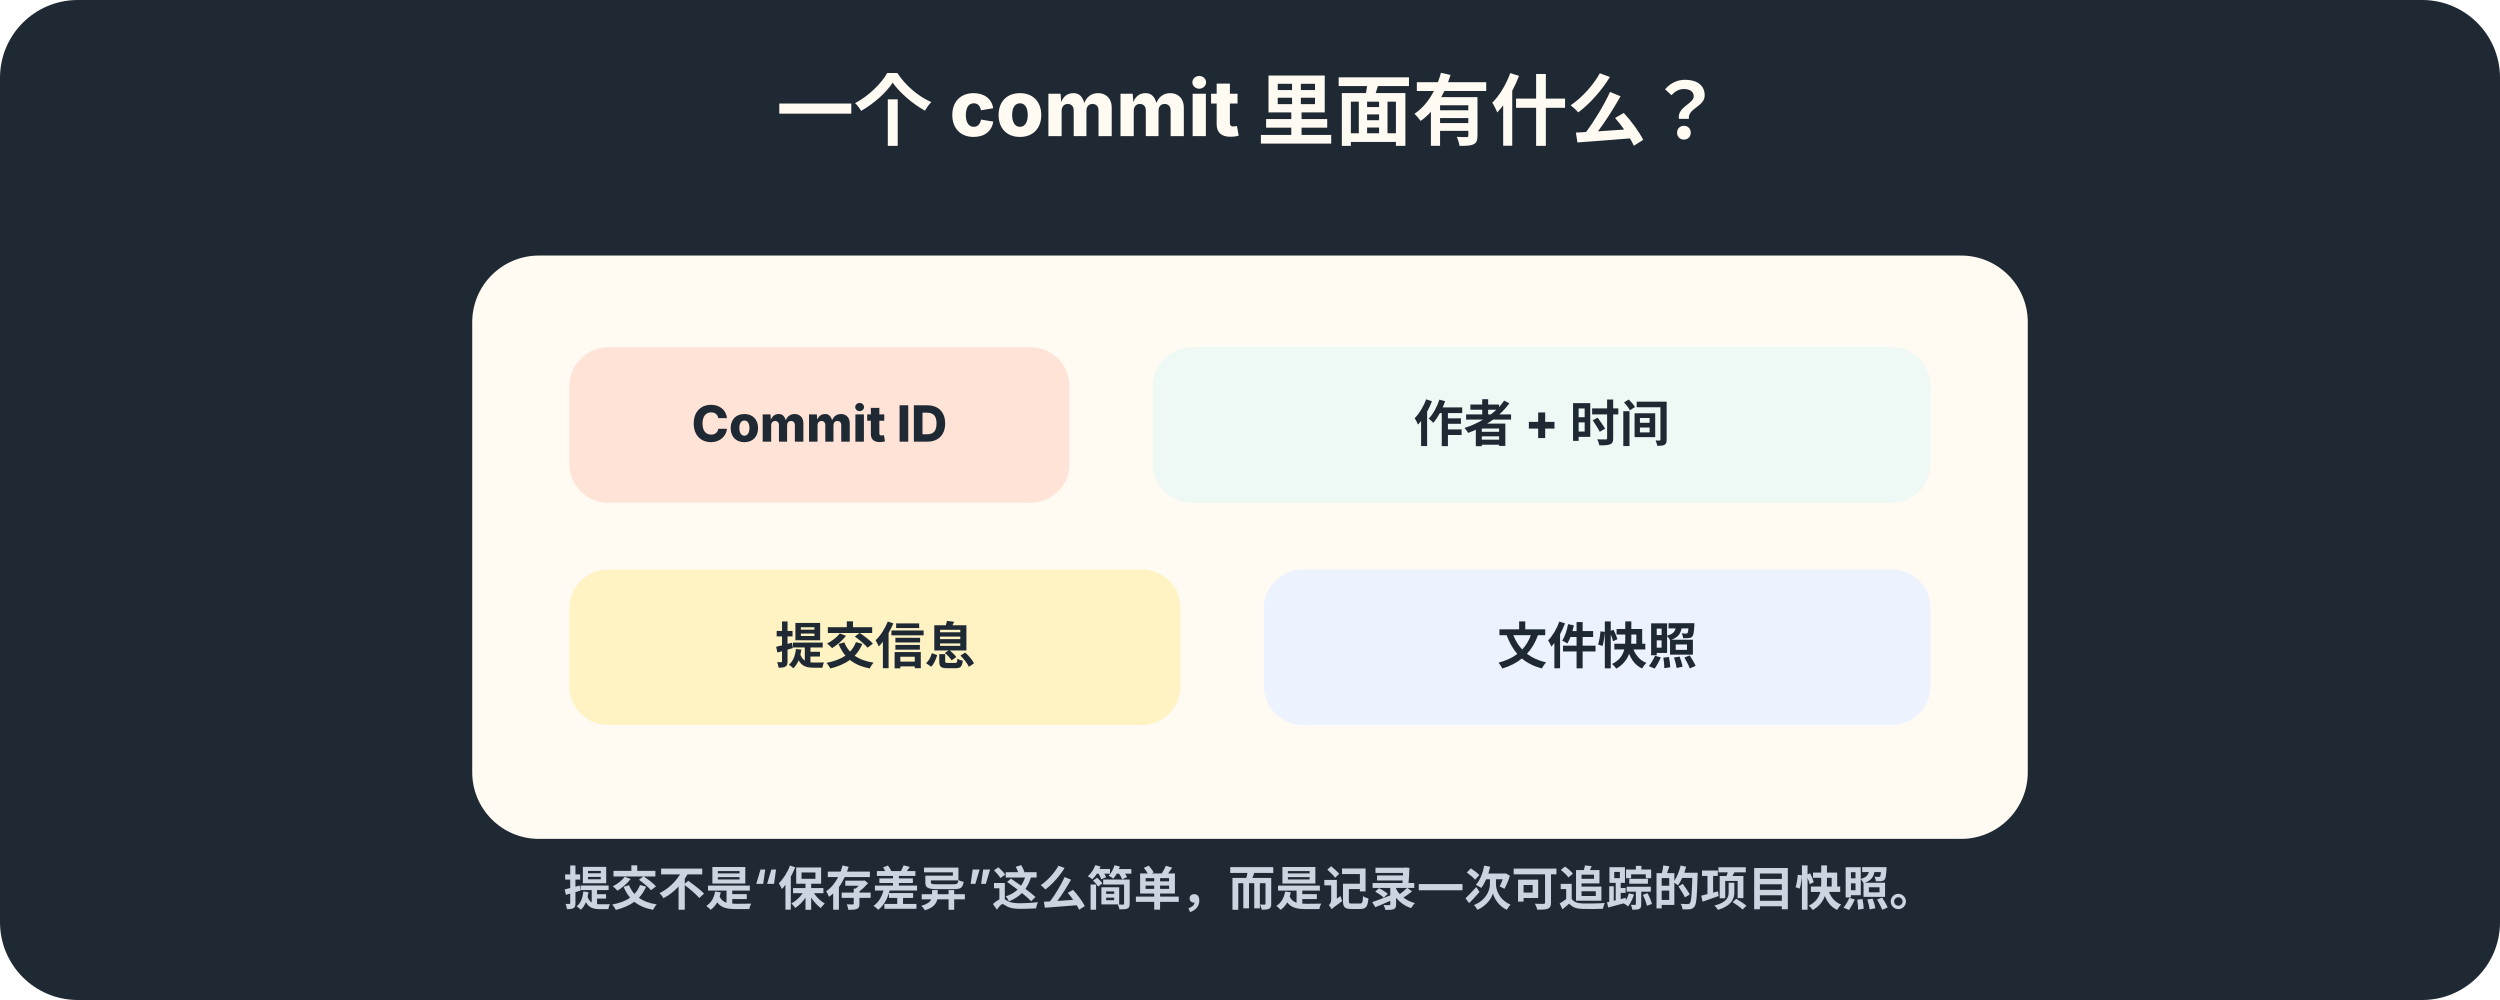
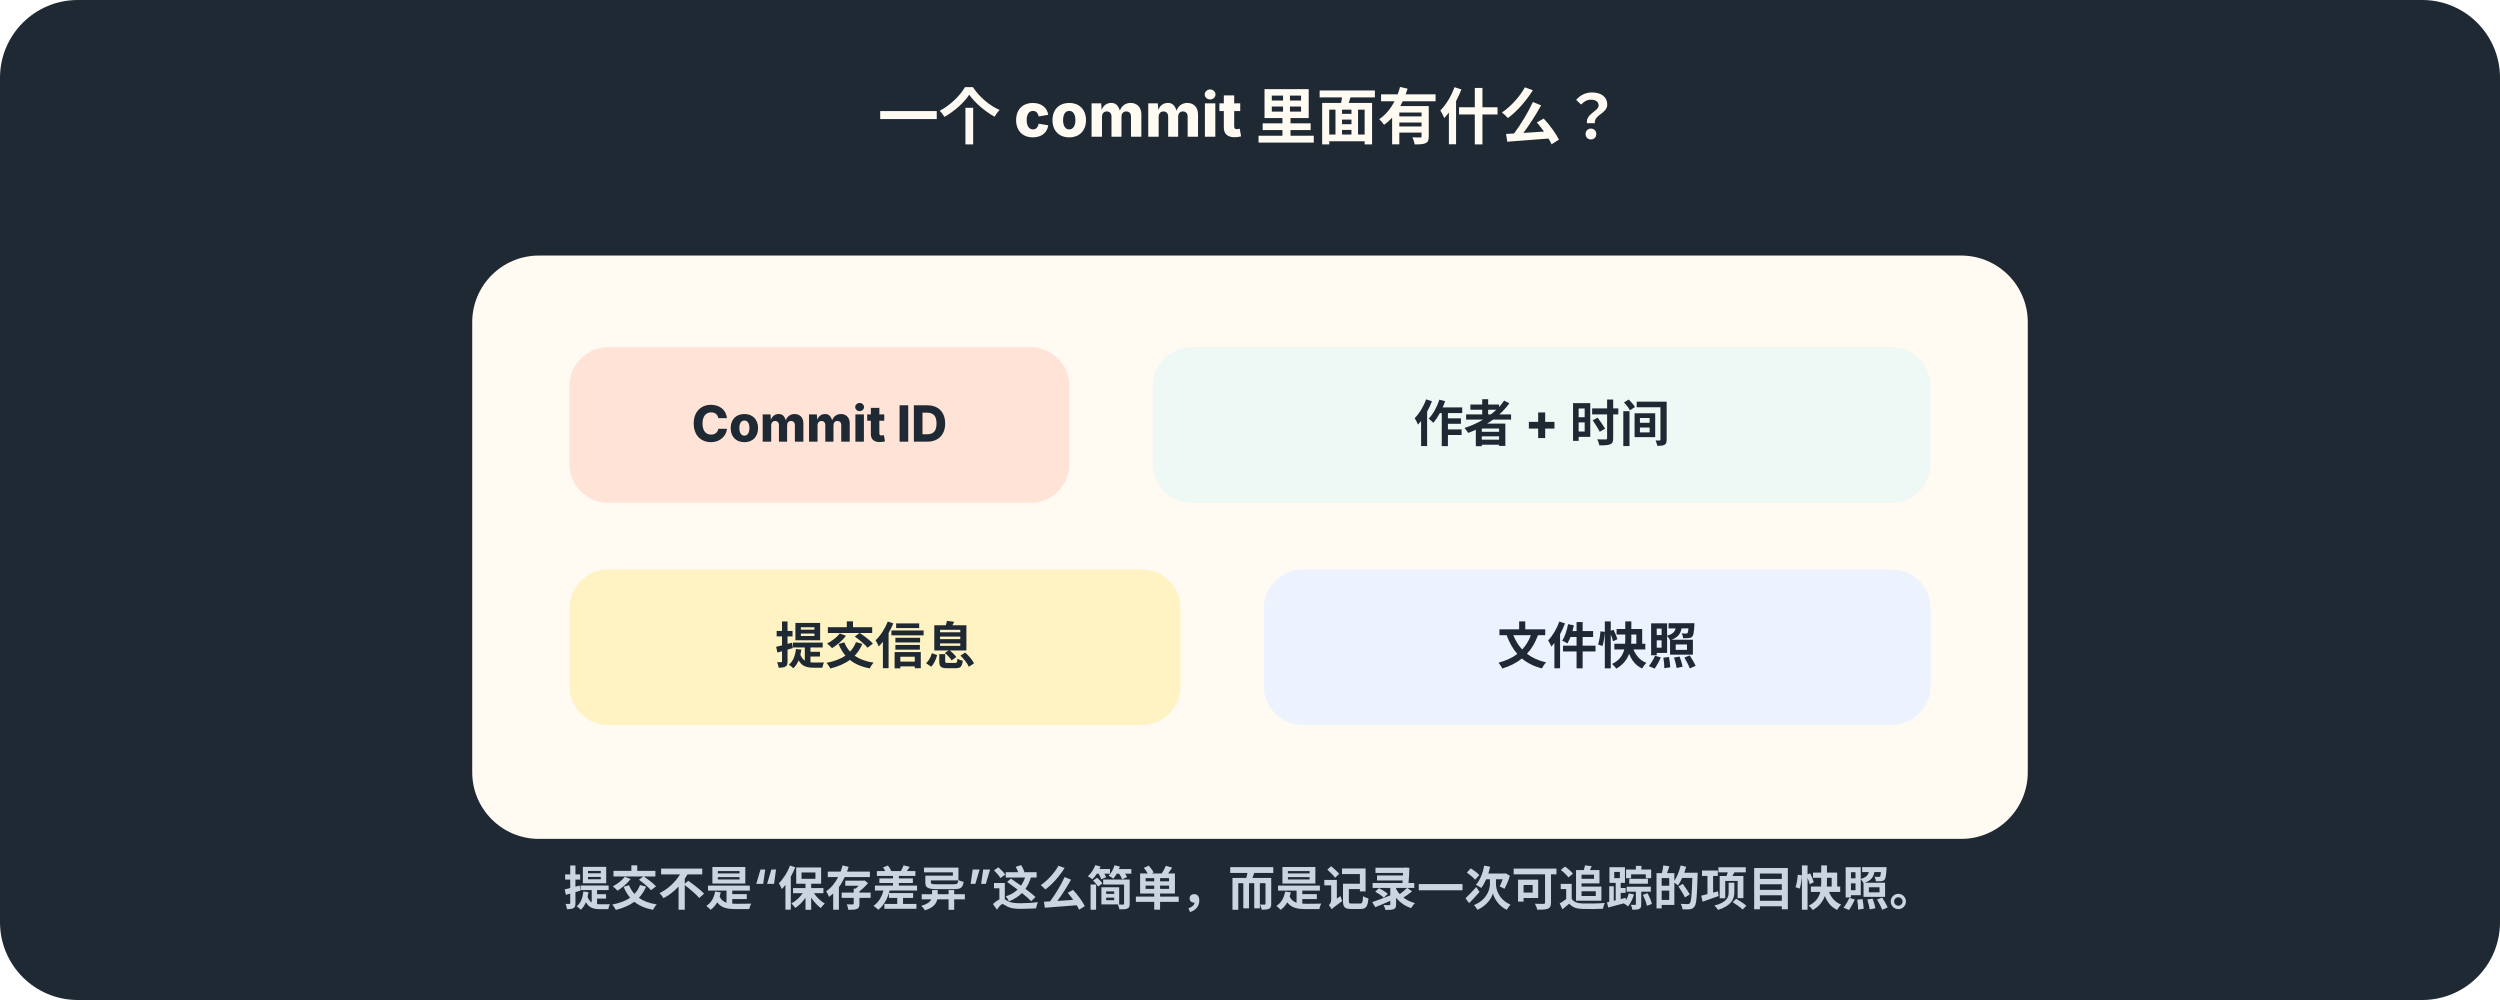
<svg xmlns="http://www.w3.org/2000/svg" viewBox="0 0 900 360" role="img" aria-labelledby="title desc">
  <rect width="900" height="360" rx="28" fill="#1f2933" />
  <g font-family="Inter, PingFang SC, Microsoft YaHei, sans-serif">
-     <text x="450" y="50" text-anchor="middle" font-size="28" font-weight="800" fill="#fffaf2">一个 commit 里面有什么？</text>
+     <text x="450" y="50" text-anchor="middle" font-size="22" font-weight="800" fill="#fffaf2">一个 commit 里面有什么？</text>
    <rect x="170" y="92" width="560" height="210" rx="24" fill="#fffaf2" />
    <rect x="205" y="125" width="180" height="56" rx="14" fill="#ffe3d7" />
    <text x="295" y="159" text-anchor="middle" font-size="18" font-weight="800" fill="#1f2933">Commit ID</text>
    <rect x="415" y="125" width="280" height="56" rx="14" fill="#eef8f4" />
    <text x="555" y="159" text-anchor="middle" font-size="18" font-weight="800" fill="#1f2933">作者 + 时间</text>
    <rect x="205" y="205" width="220" height="56" rx="14" fill="#fff3c4" />
    <text x="315" y="239" text-anchor="middle" font-size="18" font-weight="800" fill="#1f2933">提交信息</text>
    <rect x="455" y="205" width="240" height="56" rx="14" fill="#edf2ff" />
    <text x="575" y="239" text-anchor="middle" font-size="18" font-weight="800" fill="#1f2933">文件快照</text>
    <text x="450" y="326" text-anchor="middle" font-size="17" font-weight="700" fill="#cbd5e1">提交不是“保存差异”这么简单，而是记录一次可追踪的项目快照。</text>
  </g>
</svg>
